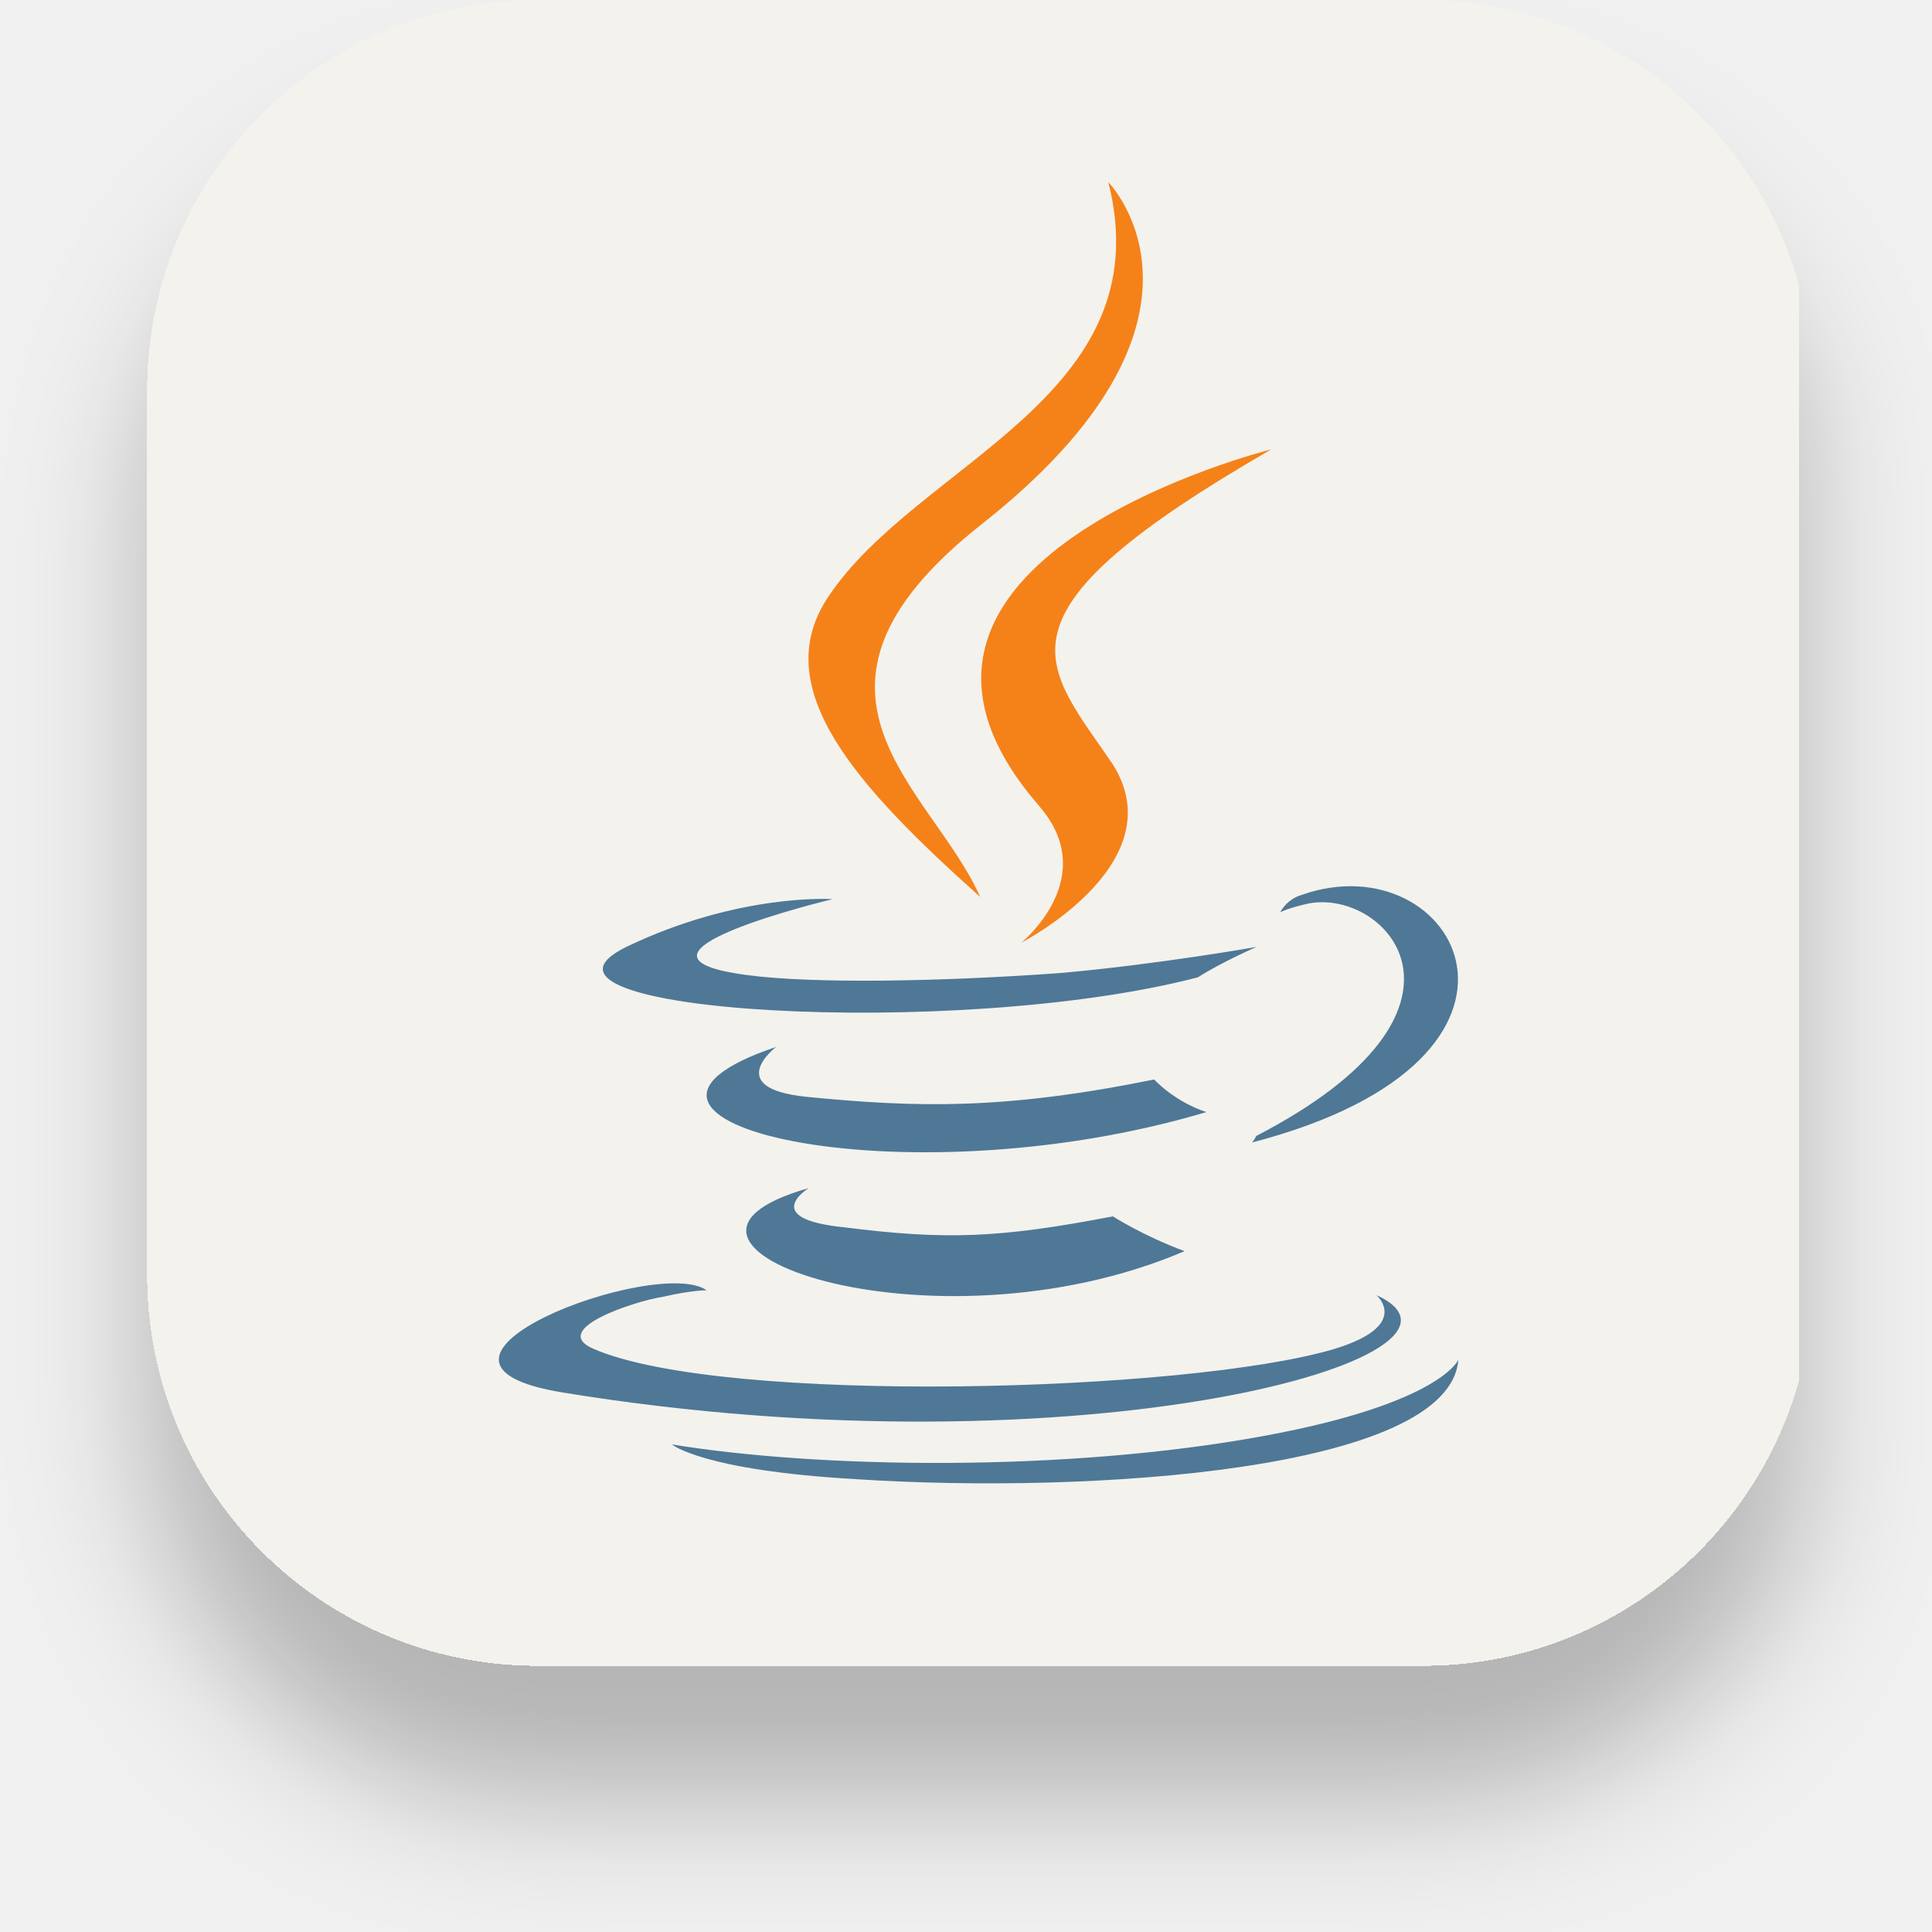
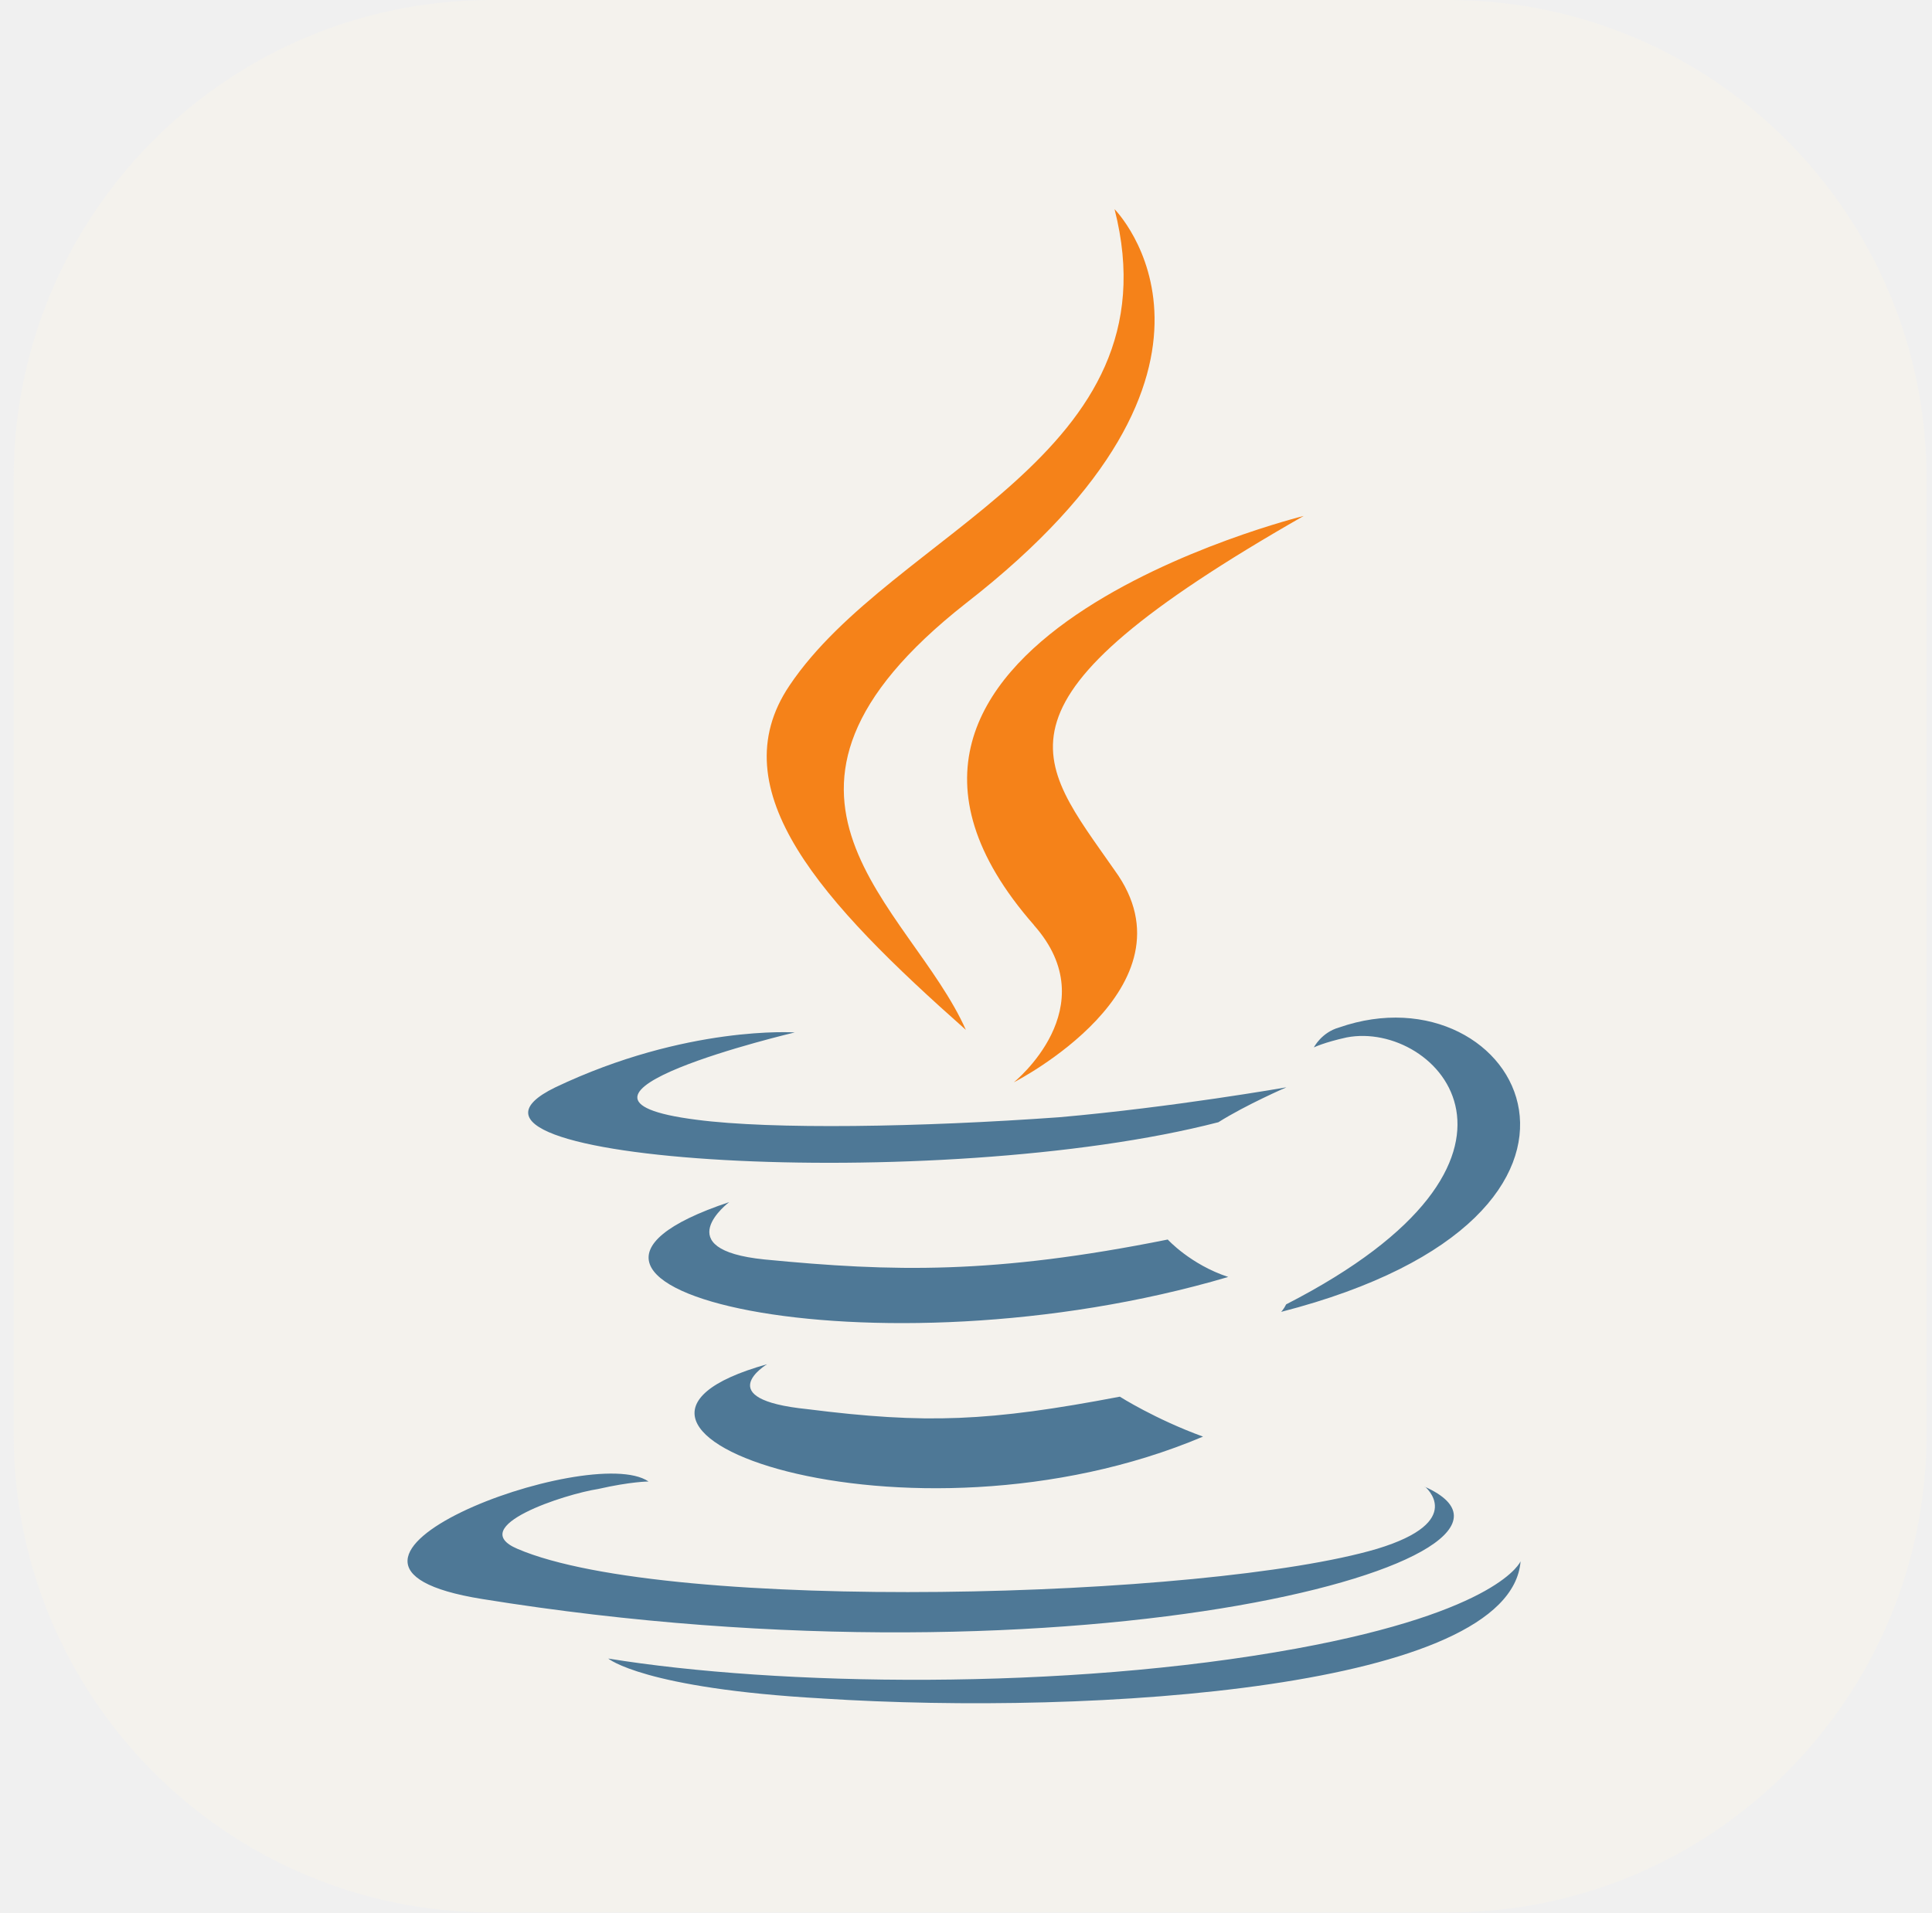
- <svg xmlns="http://www.w3.org/2000/svg" width="58" height="58" viewBox="0 0 58 58" fill="none">
-   <g filter="url(#filter0_d_984_458)">
-     <g clip-path="url(#clip0_984_458)">
-       <g clip-path="url(#clip1_984_458)">
-         <path d="M42.71 0H16.147C9.675 0 4.428 5.247 4.428 11.719V38.281C4.428 44.753 9.675 50 16.147 50H42.71C49.182 50 54.428 44.753 54.428 38.281V11.719C54.428 5.247 49.182 0 42.71 0Z" fill="#F4F2ED" />
-         <path d="M24.279 35.668C24.279 35.668 22.779 36.581 25.323 36.842C28.395 37.233 30.019 37.168 33.41 36.516C33.41 36.516 34.323 37.104 35.562 37.56C27.931 40.821 18.278 37.364 24.279 35.668ZM23.301 31.428C23.301 31.428 21.67 32.668 24.213 32.928C27.539 33.254 30.149 33.32 34.65 32.407C34.65 32.407 35.237 33.06 36.215 33.386C27.019 36.125 16.713 33.646 23.301 31.429V31.428ZM41.303 38.864C41.303 38.864 42.411 39.777 40.063 40.495C35.693 41.799 21.735 42.191 17.822 40.495C16.453 39.907 19.061 39.059 19.909 38.929C20.757 38.734 21.213 38.734 21.213 38.734C19.713 37.69 11.234 40.886 16.908 41.806C32.497 44.35 45.346 40.697 41.302 38.871L41.303 38.864ZM24.996 26.993C24.996 26.993 17.887 28.689 22.452 29.275C24.409 29.536 28.257 29.471 31.844 29.21C34.779 28.949 37.721 28.427 37.721 28.427C37.721 28.427 36.677 28.884 35.96 29.34C28.714 31.233 14.821 30.385 18.8 28.428C22.193 26.798 24.996 26.993 24.996 26.993ZM37.714 34.102C45.02 30.319 41.628 26.667 39.28 27.124C38.692 27.254 38.432 27.384 38.432 27.384C38.432 27.384 38.627 26.993 39.084 26.863C43.715 25.232 47.368 31.755 37.584 34.299C37.584 34.299 37.65 34.233 37.714 34.103V34.102ZM25.713 44.407C32.758 44.864 43.52 44.147 43.781 40.819C43.781 40.819 43.26 42.124 37.976 43.102C31.976 44.211 24.539 44.081 20.17 43.362C20.17 43.362 21.083 44.145 25.714 44.406L25.713 44.407Z" fill="#4E7896" />
-         <path d="M33.273 5.469C33.273 5.469 37.317 9.578 29.425 15.773C23.098 20.795 27.989 23.666 29.425 26.926C25.707 23.6 23.034 20.665 24.859 17.925C27.54 13.883 34.909 11.927 33.273 5.469ZM31.186 24.188C33.078 26.34 30.665 28.297 30.665 28.297C30.665 28.297 35.492 25.819 33.275 22.753C31.252 19.818 29.687 18.383 38.166 13.49C38.166 13.49 24.795 16.816 31.188 24.186L31.186 24.188Z" fill="#F58219" />
-       </g>
+ <svg xmlns="http://www.w3.org/2000/svg" width="101" height="100" viewBox="0 0 101 100" fill="none">
+   <g clip-path="url(#clip0_1081_761)">
+     <rect x="0.714" width="100" height="100" rx="25" />
+     <g clip-path="url(#clip1_1081_761)">
+       <path d="M77.328 0H23.672C10.598 0 0 10.493 0 23.438V76.562C0 89.507 10.598 100 23.672 100H77.328C90.402 100 101 89.507 101 76.562V23.438C101 10.493 90.402 0 77.328 0Z" fill="#F4F2ED" />
+       <path d="M40.098 71.336C40.098 71.336 37.068 73.162 42.207 73.684C48.412 74.467 51.693 74.336 58.543 73.032C58.543 73.032 60.387 74.208 62.891 75.12C47.474 81.642 27.976 74.728 40.098 71.336ZM38.122 62.857C38.122 62.857 34.827 65.336 39.966 65.857C46.684 66.509 51.956 66.64 61.047 64.815C61.047 64.815 62.234 66.12 64.209 66.772C45.633 72.251 24.815 67.293 38.122 62.858V62.857ZM74.486 77.728C74.486 77.728 76.725 79.554 71.982 80.99C63.154 83.599 34.96 84.383 27.054 80.99C24.289 79.815 29.558 78.118 31.27 77.859C32.983 77.468 33.905 77.468 33.905 77.468C30.875 75.38 13.746 81.772 25.209 83.612C56.698 88.701 82.654 81.395 74.484 77.742L74.486 77.728ZM41.547 53.986C41.547 53.986 27.185 57.378 36.407 58.551C40.36 59.072 48.133 58.942 55.38 58.42C61.309 57.899 67.251 56.855 67.251 56.855C67.251 56.855 65.142 57.768 63.694 58.681C49.057 62.467 20.993 60.771 29.031 56.857C35.884 53.596 41.547 53.986 41.547 53.986ZM67.237 68.205C81.995 60.639 75.142 53.334 70.399 54.247C69.212 54.508 68.686 54.769 68.686 54.769C68.686 54.769 69.081 53.986 70.004 53.727C79.358 50.465 86.737 63.51 66.974 68.598C66.974 68.598 67.107 68.467 67.237 68.206V68.205ZM42.996 88.814C57.225 89.728 78.964 88.293 79.492 81.639C79.492 81.639 78.439 84.247 67.766 86.204C55.645 88.422 40.624 88.161 31.797 86.725C31.797 86.725 33.642 88.29 42.997 88.813L42.996 88.814Z" fill="#4E7896" />
+       <path d="M58.266 10.938C58.266 10.938 66.435 19.156 50.493 31.547C37.713 41.591 47.593 47.331 50.493 53.852C42.983 47.2 37.583 41.329 41.27 35.85C46.685 27.767 61.571 23.853 58.266 10.938ZM54.051 48.376C57.871 52.681 52.999 56.594 52.999 56.594C52.999 56.594 62.748 51.639 58.269 45.505C54.184 39.635 51.022 36.765 68.151 26.98C68.151 26.98 41.141 33.632 54.054 48.373L54.051 48.376Z" fill="#F58219" />
    </g>
  </g>
  <defs>
-     <filter id="filter0_d_984_458" x="0" y="0" width="58" height="58" filterUnits="userSpaceOnUse" color-interpolation-filters="sRGB">
-       <feFlood flood-opacity="0" result="BackgroundImageFix" />
-       <feColorMatrix in="SourceAlpha" type="matrix" values="0 0 0 0 0 0 0 0 0 0 0 0 0 0 0 0 0 0 127 0" result="hardAlpha" />
-       <feOffset dy="4" />
-       <feGaussianBlur stdDeviation="2" />
-       <feComposite in2="hardAlpha" operator="out" />
-       <feColorMatrix type="matrix" values="0 0 0 0 0 0 0 0 0 0 0 0 0 0 0 0 0 0 0.25 0" />
-       <feBlend mode="normal" in2="BackgroundImageFix" result="effect1_dropShadow_984_458" />
-       <feBlend mode="normal" in="SourceGraphic" in2="effect1_dropShadow_984_458" result="shape" />
-     </filter>
-     <clipPath id="clip0_984_458">
-       <rect x="4" width="50" height="50" rx="5" fill="white" />
+     <clipPath id="clip0_1081_761">
+       <rect x="0.714" width="100" height="100" rx="25" fill="white" />
    </clipPath>
-     <clipPath id="clip1_984_458">
-       <rect width="50" height="50" fill="white" transform="translate(4.42847)" />
+     <clipPath id="clip1_1081_761">
+       <rect width="101" height="100" fill="white" />
    </clipPath>
  </defs>
</svg>
